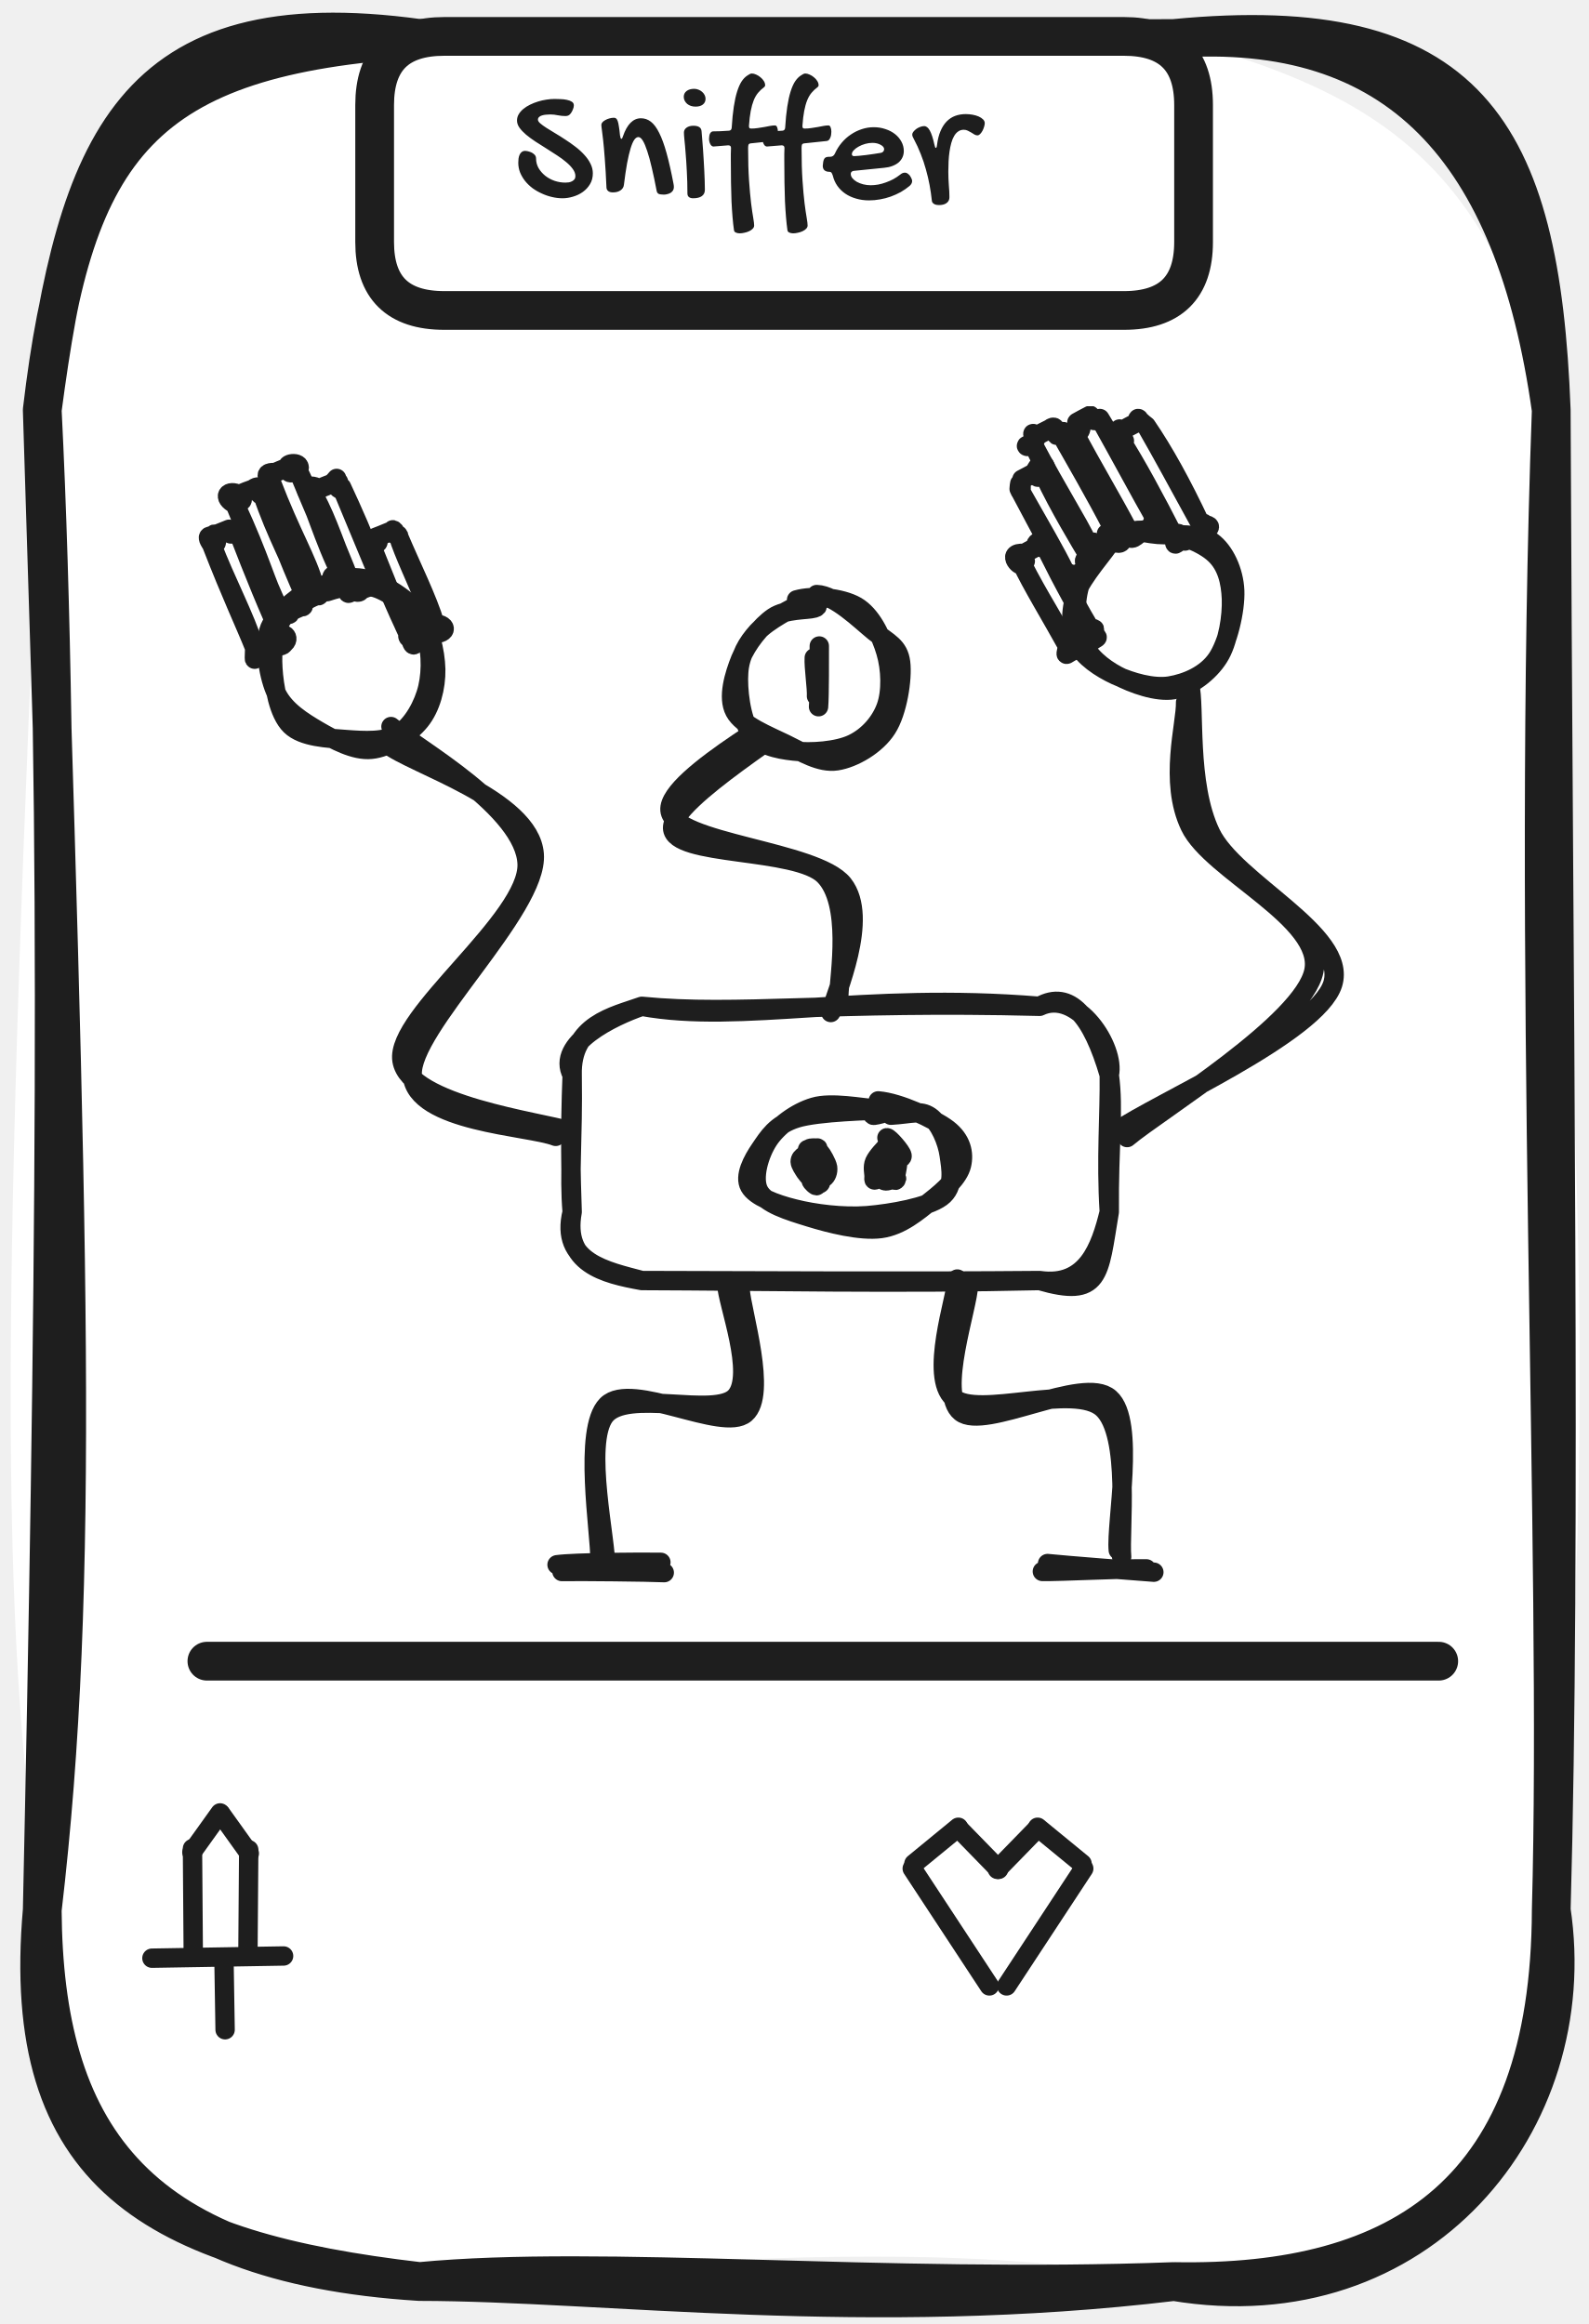
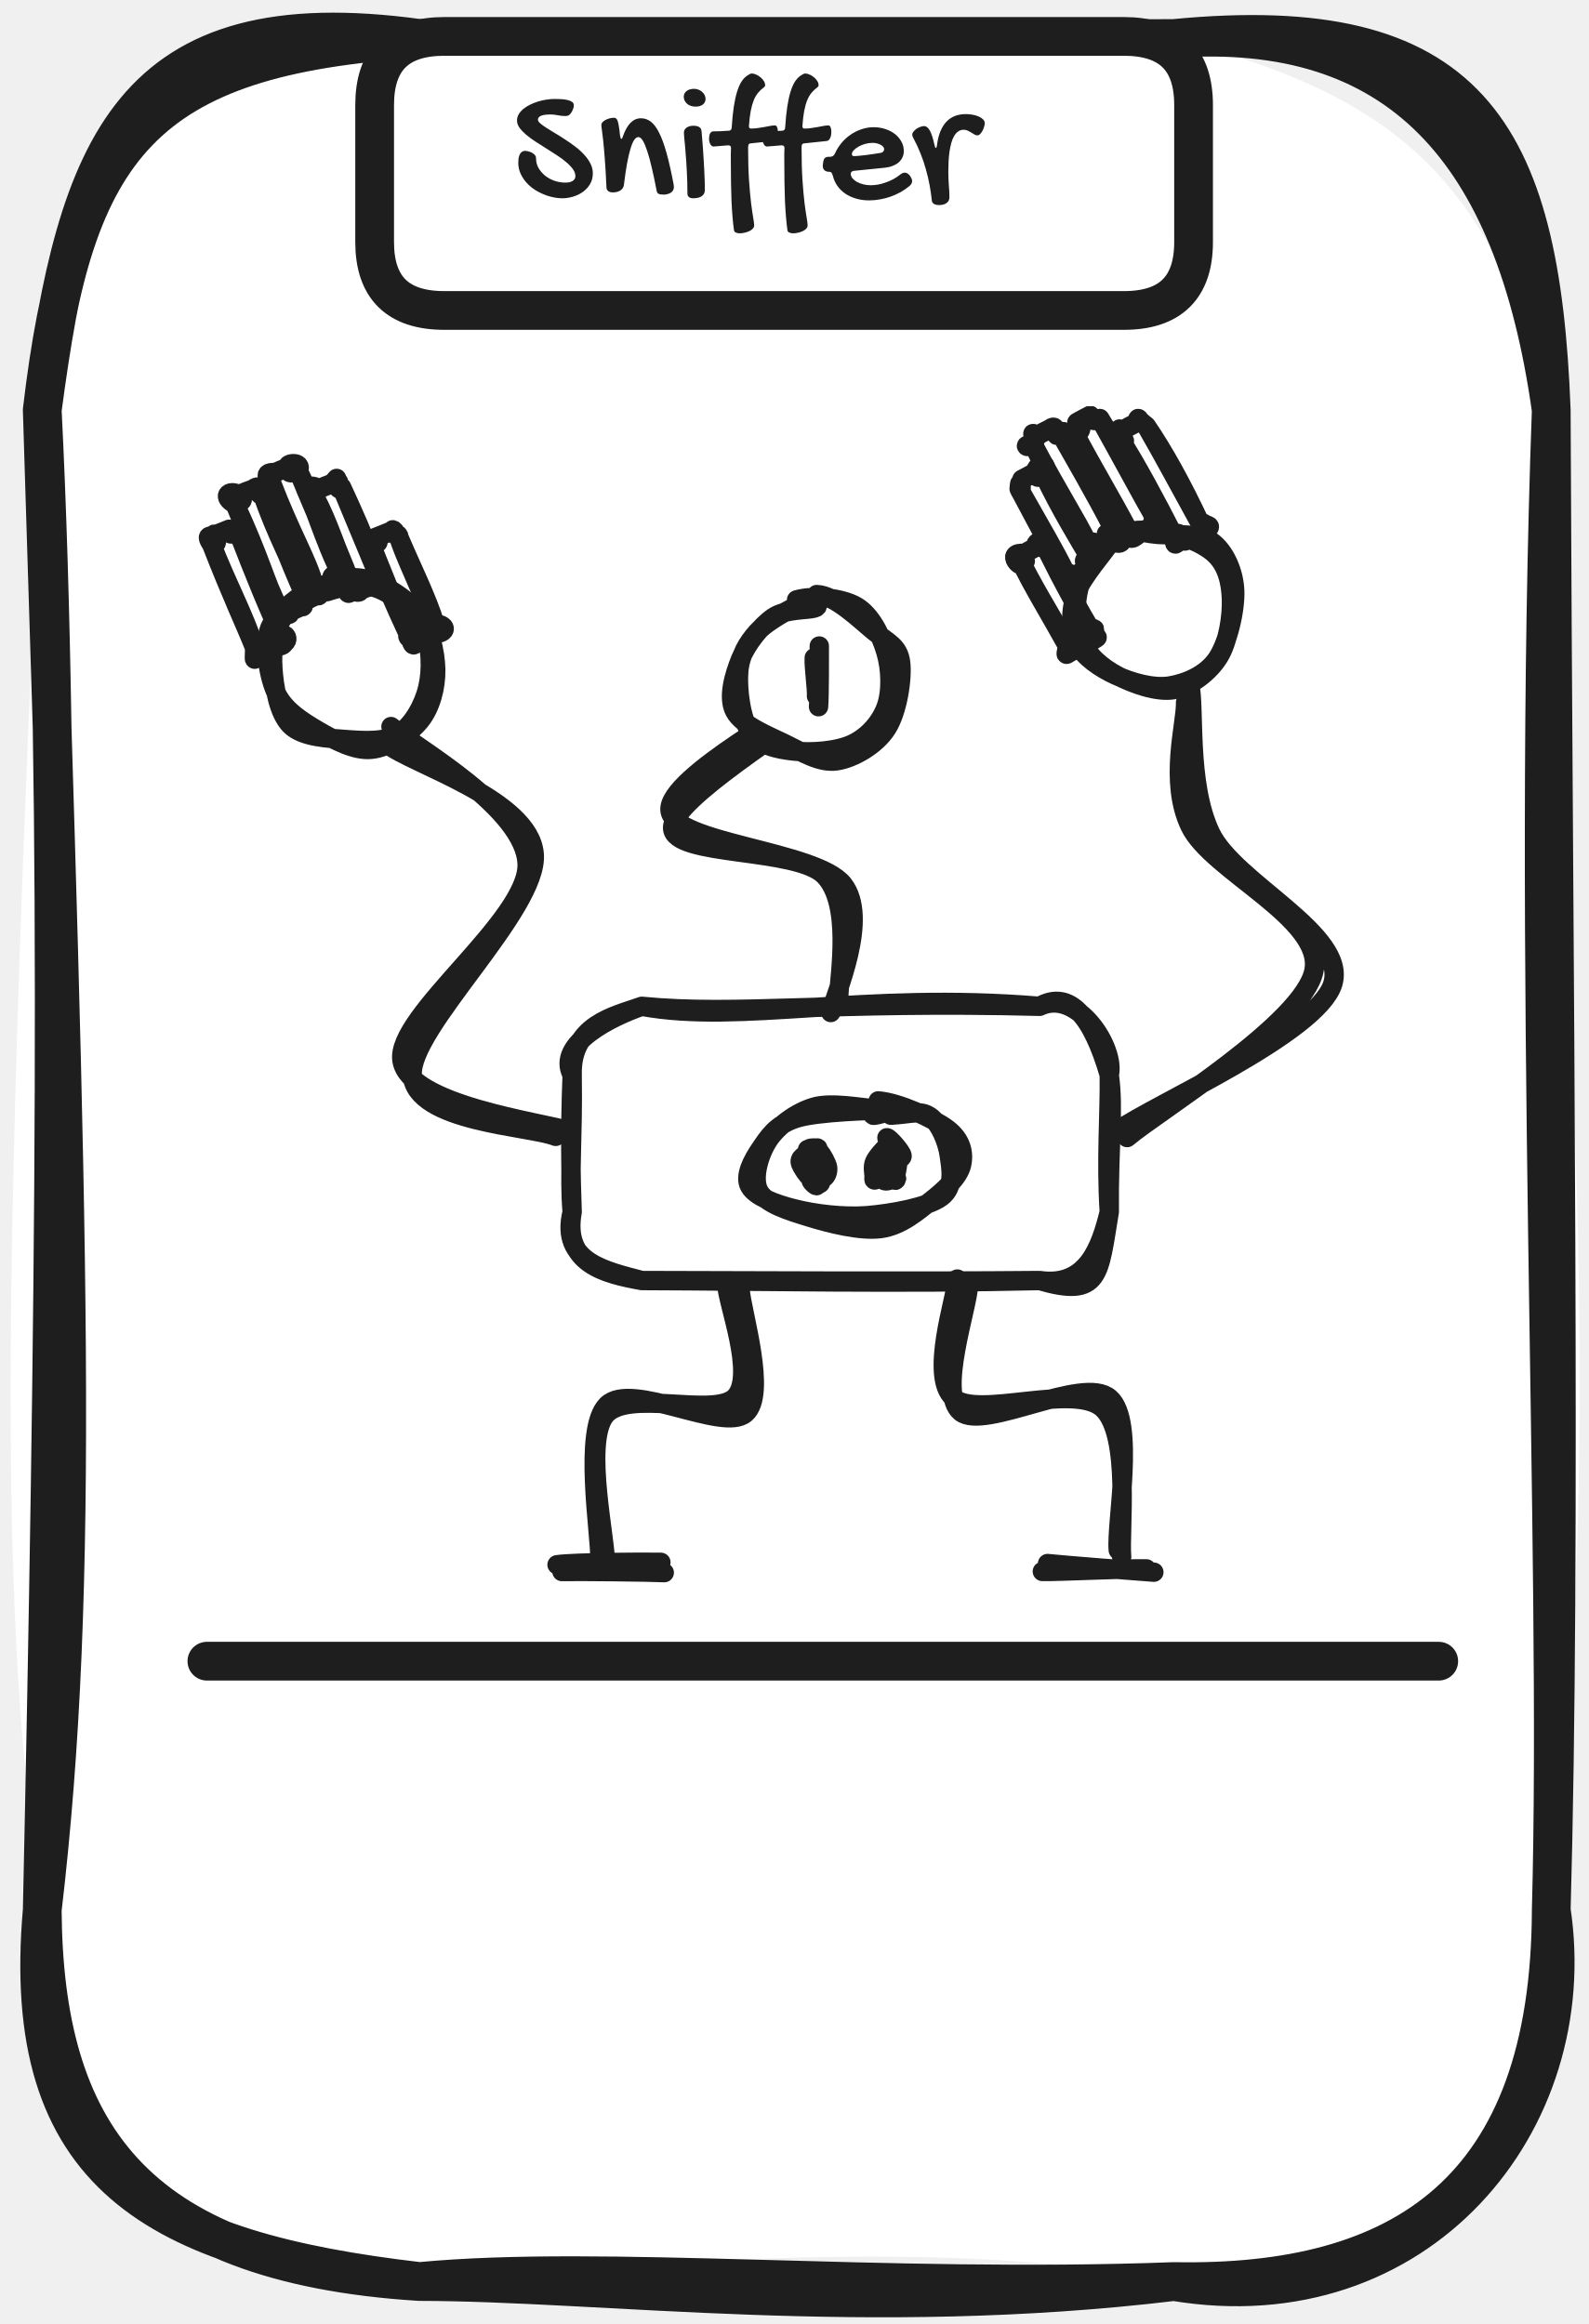
<svg xmlns="http://www.w3.org/2000/svg" width="82" height="120" viewBox="0 0 82 120" fill="none">
  <path d="M21.657 1.987C31.751 4.285 45.114 3.098 60.608 1.987C71.802 4.903 76.96 9.034 80.083 21.172C79.688 42.712 83.574 68.212 80.083 98.623C80.026 114.075 73.296 115.528 60.608 117.807C51.815 116.098 40.988 116.088 21.657 117.807C9.663 115.167 3.348 113.685 2.181 98.623C-0.065 83.655 0.08 66.882 2.181 21.172C2.355 8.863 6.771 5.178 21.657 1.987Z" fill="white" />
  <path d="M21.657 1.987C34.47 1.873 44.497 2.11 60.608 1.987M21.657 1.987C33.709 2.813 47.235 2.671 60.608 1.987M21.657 1.987C7.311 2.889 3.792 7.552 2.181 21.172M21.657 1.987C6.723 -0.074 3.984 7.552 2.181 21.172M60.608 1.987C72.091 1.18 78.184 7.619 80.083 21.172M60.608 1.987C75.754 0.524 79.534 6.688 80.083 21.172M80.083 21.172C79.052 49.588 80.594 80.217 80.083 98.623M80.083 21.172C80.199 50.879 80.614 79.732 80.083 98.623M80.083 98.623C80.035 113.173 72.37 118.026 60.608 117.807M80.083 98.623C81.732 109.545 73.2 119.916 60.608 117.807M60.608 117.807C44.777 119.707 31.183 117.817 21.657 117.807M60.608 117.807C45.606 118.368 31.096 116.905 21.657 117.807M21.657 117.807C6.78 116.877 2.259 109.962 2.181 98.623M21.657 117.807C8.034 116.221 0.976 112.356 2.181 98.623M2.181 98.623C4.177 81.613 3.522 64.195 2.181 21.172M2.181 98.623C2.818 69.19 3.175 40.974 2.181 21.172" stroke="#1E1E1E" stroke-width="2" stroke-linecap="round" />
  <path d="M10.681 85.775C21.276 85.775 63.679 85.775 74.275 85.775" stroke="#1E1E1E" stroke-width="2" stroke-linecap="round" />
-   <path d="M9.975 100.588C9.966 99.733 9.947 96.305 9.937 95.45" stroke="#1E1E1E" stroke-linecap="round" />
-   <path d="M9.906 95.643C10.147 95.301 11.121 93.952 11.362 93.61" stroke="#1E1E1E" stroke-linecap="round" />
-   <path d="M12.801 100.649C12.811 99.794 12.83 96.366 12.84 95.511" stroke="#1E1E1E" stroke-linecap="round" />
-   <path d="M12.87 95.704C12.63 95.362 11.656 94.013 11.415 93.671" stroke="#1E1E1E" stroke-linecap="round" />
-   <path d="M7.843 101.111C8.98 101.092 13.512 101.016 14.64 100.997" stroke="#1E1E1E" stroke-linecap="round" />
-   <path d="M11.563 101.197C11.572 101.795 11.611 104.208 11.621 104.806" stroke="#1E1E1E" stroke-linecap="round" />
-   <path d="M51.489 96.525C51.836 96.174 53.224 94.749 53.571 94.388" stroke="#1E1E1E" stroke-linecap="round" />
-   <path d="M53.567 94.35C53.953 94.663 55.476 95.917 55.861 96.231" stroke="#1E1E1E" stroke-linecap="round" />
-   <path d="M55.948 96.483C55.283 97.489 52.632 101.526 51.966 102.542" stroke="#1E1E1E" stroke-linecap="round" />
-   <path d="M51.554 96.525C51.206 96.174 49.818 94.749 49.471 94.388" stroke="#1E1E1E" stroke-linecap="round" />
-   <path d="M49.475 94.35C49.09 94.663 47.566 95.917 47.181 96.231" stroke="#1E1E1E" stroke-linecap="round" />
-   <path d="M47.094 96.483C47.76 97.489 50.411 101.526 51.076 102.542" stroke="#1E1E1E" stroke-linecap="round" />
  <path d="M22.937 1.88C35.789 1.88 48.65 1.88 58.022 1.88C60.413 1.88 61.618 3.057 61.618 5.422C61.618 8.205 61.618 10.988 61.618 12.498C61.618 14.853 60.413 16.031 58.022 16.031C46.925 16.031 35.827 16.031 22.937 16.031C20.536 16.031 19.341 14.853 19.341 12.498C19.341 9.791 19.341 7.094 19.341 5.422C19.341 3.057 20.536 1.88 22.937 1.88Z" fill="white" />
  <path d="M22.937 1.88C31.209 1.88 39.491 1.88 58.022 1.88M22.937 1.88C33.861 1.88 44.794 1.88 58.022 1.88M22.937 1.88C20.536 1.88 19.341 3.057 19.341 5.422M58.022 1.88C60.413 1.88 61.618 3.057 61.618 5.422M61.618 5.422C61.618 7.388 61.618 9.354 61.618 12.498M61.618 5.422C61.618 6.999 61.618 8.585 61.618 12.498M61.618 12.498C61.618 14.853 60.413 16.031 58.022 16.031M58.022 16.031C47.349 16.031 36.676 16.031 22.937 16.031M58.022 16.031C45.825 16.031 33.629 16.031 22.937 16.031M22.937 16.031C20.536 16.031 19.341 14.853 19.341 12.498M19.341 12.498C19.341 10.237 19.341 7.977 19.341 5.422M19.341 12.498C19.341 10.627 19.341 8.756 19.341 5.422" stroke="#1E1E1E" stroke-width="2" stroke-linecap="round" />
  <path d="M27.674 8.185C27.674 8.361 27.717 8.525 27.802 8.677C27.89 8.827 28.004 8.959 28.145 9.073C28.285 9.184 28.446 9.272 28.628 9.337C28.81 9.398 28.996 9.429 29.186 9.429C29.245 9.429 29.305 9.425 29.366 9.416C29.428 9.404 29.483 9.385 29.533 9.359C29.583 9.332 29.624 9.299 29.656 9.258C29.689 9.214 29.705 9.159 29.705 9.095C29.705 8.972 29.661 8.85 29.573 8.73C29.488 8.61 29.375 8.491 29.234 8.374C29.094 8.254 28.933 8.135 28.751 8.018C28.569 7.898 28.385 7.779 28.197 7.662C28.01 7.545 27.825 7.428 27.644 7.311C27.462 7.191 27.301 7.072 27.16 6.955C27.02 6.835 26.905 6.715 26.817 6.594C26.732 6.471 26.69 6.348 26.69 6.225C26.69 6.108 26.719 6 26.778 5.9C26.839 5.798 26.92 5.705 27.02 5.623C27.119 5.541 27.235 5.468 27.367 5.404C27.498 5.339 27.636 5.285 27.78 5.241C27.923 5.197 28.067 5.165 28.21 5.144C28.357 5.121 28.496 5.109 28.628 5.109C28.725 5.109 28.83 5.112 28.944 5.118C29.061 5.121 29.17 5.134 29.27 5.157C29.372 5.178 29.457 5.21 29.524 5.254C29.592 5.298 29.625 5.361 29.625 5.443C29.625 5.469 29.621 5.503 29.612 5.544C29.604 5.582 29.579 5.647 29.538 5.737C29.497 5.822 29.448 5.887 29.393 5.931C29.34 5.972 29.271 5.992 29.186 5.992C29.066 5.992 28.939 5.979 28.804 5.953C28.672 5.924 28.539 5.909 28.404 5.909C28.331 5.909 28.256 5.913 28.18 5.922C28.106 5.928 28.039 5.941 27.977 5.962C27.916 5.979 27.866 6.007 27.828 6.045C27.79 6.08 27.771 6.126 27.771 6.181C27.771 6.237 27.811 6.3 27.89 6.37C27.972 6.441 28.079 6.518 28.21 6.603C28.345 6.688 28.498 6.782 28.668 6.884C28.837 6.984 29.01 7.092 29.186 7.21C29.365 7.324 29.539 7.447 29.709 7.579C29.879 7.708 30.03 7.845 30.162 7.992C30.296 8.135 30.403 8.288 30.482 8.449C30.564 8.61 30.605 8.777 30.605 8.95C30.605 9.161 30.557 9.347 30.46 9.508C30.364 9.669 30.239 9.804 30.087 9.912C29.935 10.021 29.766 10.101 29.581 10.154C29.397 10.21 29.217 10.238 29.041 10.238C28.862 10.238 28.681 10.216 28.496 10.172C28.314 10.131 28.139 10.07 27.969 9.991C27.799 9.915 27.639 9.823 27.49 9.715C27.343 9.603 27.216 9.48 27.107 9.345C26.999 9.208 26.913 9.06 26.848 8.902C26.787 8.743 26.756 8.578 26.756 8.405C26.756 8.332 26.76 8.258 26.769 8.185C26.781 8.109 26.8 8.043 26.826 7.987C26.852 7.929 26.889 7.882 26.936 7.847C26.983 7.809 27.043 7.79 27.116 7.79C27.14 7.79 27.166 7.793 27.195 7.799C27.225 7.801 27.276 7.815 27.349 7.838C27.434 7.864 27.509 7.907 27.573 7.966C27.641 8.021 27.674 8.094 27.674 8.185ZM31.045 6.441C31.045 6.397 31.064 6.354 31.102 6.313C31.14 6.269 31.19 6.231 31.252 6.199C31.313 6.164 31.382 6.136 31.458 6.115C31.537 6.092 31.616 6.08 31.695 6.08C31.739 6.08 31.776 6.092 31.805 6.115C31.837 6.139 31.865 6.184 31.889 6.252C31.912 6.316 31.933 6.408 31.95 6.529C31.971 6.646 31.99 6.8 32.007 6.99C32.019 7.049 32.029 7.094 32.038 7.126C32.05 7.155 32.065 7.17 32.082 7.17C32.108 7.17 32.135 7.125 32.161 7.034C32.375 6.416 32.684 6.107 33.088 6.107C33.276 6.107 33.446 6.165 33.598 6.282C33.753 6.4 33.897 6.591 34.029 6.858C34.164 7.122 34.291 7.47 34.411 7.904C34.531 8.335 34.651 8.866 34.772 9.499C34.777 9.531 34.782 9.561 34.785 9.587C34.788 9.613 34.789 9.638 34.789 9.662C34.789 9.729 34.773 9.788 34.741 9.838C34.711 9.884 34.672 9.924 34.622 9.956C34.572 9.986 34.517 10.008 34.455 10.022C34.394 10.04 34.332 10.049 34.27 10.049C34.148 10.049 34.058 10.035 34.002 10.009C33.95 9.983 33.916 9.933 33.901 9.86C33.816 9.414 33.733 9.019 33.651 8.673C33.572 8.327 33.493 8.037 33.414 7.803C33.337 7.566 33.261 7.385 33.185 7.262C33.109 7.139 33.033 7.078 32.956 7.078C32.88 7.078 32.809 7.126 32.741 7.223C32.677 7.317 32.614 7.465 32.552 7.667C32.491 7.869 32.431 8.125 32.372 8.436C32.316 8.746 32.262 9.117 32.209 9.548C32.195 9.665 32.136 9.758 32.034 9.829C31.931 9.899 31.801 9.934 31.643 9.934C31.537 9.934 31.456 9.912 31.401 9.868C31.345 9.824 31.314 9.764 31.309 9.688C31.282 9.079 31.253 8.578 31.221 8.185C31.191 7.79 31.164 7.473 31.137 7.236C31.111 6.996 31.089 6.817 31.071 6.7C31.054 6.583 31.045 6.496 31.045 6.441ZM35.91 5.505C35.825 5.505 35.744 5.493 35.668 5.469C35.595 5.443 35.53 5.408 35.475 5.364C35.422 5.317 35.379 5.263 35.347 5.201C35.315 5.14 35.299 5.072 35.299 4.999C35.299 4.876 35.347 4.777 35.444 4.7C35.544 4.624 35.675 4.586 35.839 4.586C35.916 4.586 35.989 4.601 36.059 4.63C36.129 4.656 36.191 4.693 36.244 4.74C36.299 4.787 36.343 4.842 36.376 4.907C36.408 4.968 36.424 5.033 36.424 5.1C36.424 5.226 36.377 5.326 36.283 5.399C36.192 5.469 36.068 5.505 35.91 5.505ZM35.308 6.845C35.308 6.742 35.352 6.659 35.44 6.594C35.53 6.527 35.649 6.493 35.795 6.493C36.059 6.493 36.2 6.584 36.217 6.766C36.229 6.892 36.241 7.034 36.252 7.192C36.267 7.35 36.28 7.519 36.292 7.697C36.307 7.873 36.318 8.056 36.327 8.247C36.339 8.434 36.349 8.62 36.358 8.805C36.367 8.987 36.374 9.162 36.38 9.332C36.386 9.502 36.389 9.657 36.389 9.798C36.389 9.945 36.336 10.054 36.23 10.128C36.128 10.201 35.977 10.238 35.778 10.238C35.687 10.238 35.615 10.216 35.562 10.172C35.513 10.131 35.488 10.069 35.488 9.987C35.488 9.583 35.477 9.205 35.457 8.853C35.44 8.499 35.419 8.184 35.395 7.908C35.375 7.633 35.355 7.404 35.334 7.223C35.316 7.038 35.308 6.912 35.308 6.845ZM36.828 7.566C36.761 7.56 36.706 7.516 36.666 7.434C36.624 7.352 36.604 7.261 36.604 7.161C36.604 7.114 36.608 7.069 36.617 7.025C36.623 6.978 36.635 6.937 36.652 6.902C36.67 6.867 36.692 6.839 36.718 6.819C36.745 6.795 36.775 6.783 36.81 6.783C36.919 6.783 37.044 6.78 37.184 6.775C37.325 6.766 37.476 6.757 37.637 6.748C37.719 6.739 37.764 6.691 37.773 6.603C37.799 6.178 37.836 5.812 37.883 5.505C37.93 5.197 37.987 4.938 38.054 4.727C38.122 4.513 38.198 4.34 38.283 4.208C38.371 4.076 38.467 3.975 38.573 3.905C38.605 3.882 38.643 3.858 38.687 3.835C38.731 3.808 38.772 3.795 38.81 3.795C38.883 3.795 38.959 3.814 39.039 3.852C39.121 3.887 39.195 3.934 39.263 3.993C39.333 4.049 39.39 4.113 39.434 4.186C39.478 4.257 39.5 4.327 39.5 4.397C39.5 4.424 39.494 4.446 39.482 4.463C39.471 4.478 39.456 4.492 39.438 4.507C39.324 4.592 39.223 4.687 39.135 4.793C39.047 4.898 38.973 5.027 38.911 5.179C38.85 5.332 38.798 5.515 38.757 5.729C38.716 5.943 38.685 6.2 38.665 6.502C38.665 6.549 38.672 6.584 38.687 6.608C38.705 6.628 38.735 6.638 38.779 6.638C38.894 6.638 39.008 6.63 39.122 6.612C39.239 6.594 39.351 6.577 39.456 6.559C39.562 6.539 39.661 6.52 39.755 6.502C39.849 6.485 39.932 6.476 40.005 6.476C40.058 6.476 40.096 6.508 40.12 6.572C40.146 6.634 40.159 6.71 40.159 6.801C40.159 6.854 40.155 6.908 40.146 6.964C40.137 7.019 40.123 7.069 40.102 7.113C40.084 7.157 40.061 7.195 40.032 7.227C40.002 7.257 39.966 7.274 39.922 7.28L38.753 7.403C38.691 7.412 38.653 7.437 38.639 7.478C38.627 7.519 38.621 7.576 38.621 7.649C38.621 8.297 38.637 8.853 38.669 9.319C38.702 9.785 38.737 10.176 38.775 10.492C38.816 10.812 38.852 11.062 38.885 11.244C38.917 11.428 38.933 11.562 38.933 11.644C38.933 11.705 38.908 11.761 38.858 11.811C38.812 11.861 38.75 11.903 38.674 11.938C38.601 11.973 38.52 12 38.432 12.017C38.344 12.038 38.262 12.048 38.186 12.048C38.113 12.048 38.047 12.035 37.988 12.008C37.933 11.985 37.9 11.944 37.892 11.885C37.862 11.68 37.837 11.455 37.817 11.209C37.796 10.966 37.779 10.694 37.764 10.396C37.752 10.1 37.744 9.776 37.738 9.425C37.732 9.07 37.729 8.682 37.729 8.26C37.729 8.152 37.729 8.046 37.729 7.944C37.729 7.841 37.732 7.738 37.738 7.636C37.738 7.548 37.69 7.504 37.593 7.504L36.828 7.566ZM39.588 7.566C39.52 7.56 39.466 7.516 39.425 7.434C39.384 7.352 39.364 7.261 39.364 7.161C39.364 7.114 39.368 7.069 39.377 7.025C39.383 6.978 39.395 6.937 39.412 6.902C39.43 6.867 39.452 6.839 39.478 6.819C39.504 6.795 39.535 6.783 39.57 6.783C39.679 6.783 39.803 6.78 39.944 6.775C40.084 6.766 40.235 6.757 40.397 6.748C40.478 6.739 40.524 6.691 40.533 6.603C40.559 6.178 40.596 5.812 40.643 5.505C40.69 5.197 40.747 4.938 40.814 4.727C40.881 4.513 40.958 4.34 41.042 4.208C41.13 4.076 41.227 3.975 41.333 3.905C41.365 3.882 41.403 3.858 41.447 3.835C41.491 3.808 41.532 3.795 41.57 3.795C41.643 3.795 41.719 3.814 41.798 3.852C41.88 3.887 41.955 3.934 42.023 3.993C42.093 4.049 42.15 4.113 42.194 4.186C42.238 4.257 42.26 4.327 42.26 4.397C42.26 4.424 42.254 4.446 42.242 4.463C42.23 4.478 42.216 4.492 42.198 4.507C42.084 4.592 41.983 4.687 41.895 4.793C41.807 4.898 41.732 5.027 41.671 5.179C41.609 5.332 41.558 5.515 41.517 5.729C41.476 5.943 41.445 6.2 41.425 6.502C41.425 6.549 41.432 6.584 41.447 6.608C41.464 6.628 41.495 6.638 41.539 6.638C41.653 6.638 41.768 6.63 41.882 6.612C41.999 6.594 42.11 6.577 42.216 6.559C42.321 6.539 42.421 6.52 42.515 6.502C42.608 6.485 42.692 6.476 42.765 6.476C42.818 6.476 42.856 6.508 42.879 6.572C42.906 6.634 42.919 6.71 42.919 6.801C42.919 6.854 42.915 6.908 42.906 6.964C42.897 7.019 42.882 7.069 42.862 7.113C42.844 7.157 42.821 7.195 42.791 7.227C42.762 7.257 42.726 7.274 42.682 7.28L41.513 7.403C41.451 7.412 41.413 7.437 41.398 7.478C41.387 7.519 41.381 7.576 41.381 7.649C41.381 8.297 41.397 8.853 41.429 9.319C41.461 9.785 41.497 10.176 41.535 10.492C41.576 10.812 41.612 11.062 41.645 11.244C41.677 11.428 41.693 11.562 41.693 11.644C41.693 11.705 41.668 11.761 41.618 11.811C41.571 11.861 41.51 11.903 41.434 11.938C41.36 11.973 41.28 12 41.192 12.017C41.104 12.038 41.022 12.048 40.946 12.048C40.873 12.048 40.807 12.035 40.748 12.008C40.692 11.985 40.66 11.944 40.651 11.885C40.622 11.68 40.597 11.455 40.577 11.209C40.556 10.966 40.539 10.694 40.524 10.396C40.512 10.1 40.503 9.776 40.498 9.425C40.492 9.07 40.489 8.682 40.489 8.26C40.489 8.152 40.489 8.046 40.489 7.944C40.489 7.841 40.492 7.738 40.498 7.636C40.498 7.548 40.449 7.504 40.352 7.504L39.588 7.566ZM46.461 9.025C46.546 8.951 46.629 8.915 46.711 8.915C46.758 8.915 46.801 8.926 46.839 8.95C46.877 8.973 46.919 9.01 46.966 9.06C47.01 9.127 47.041 9.183 47.059 9.227C47.079 9.268 47.089 9.309 47.089 9.35C47.089 9.438 47.045 9.521 46.958 9.6C46.817 9.717 46.665 9.823 46.501 9.917C46.336 10.008 46.165 10.085 45.986 10.15C45.808 10.214 45.623 10.262 45.433 10.295C45.242 10.33 45.053 10.347 44.866 10.347C44.628 10.347 44.406 10.317 44.198 10.255C43.99 10.197 43.804 10.111 43.64 10C43.478 9.889 43.342 9.756 43.231 9.6C43.12 9.442 43.041 9.265 42.994 9.069C42.967 8.987 42.942 8.934 42.919 8.91C42.898 8.884 42.863 8.871 42.813 8.871C42.705 8.871 42.622 8.844 42.563 8.792C42.504 8.739 42.475 8.663 42.475 8.563C42.475 8.522 42.478 8.496 42.484 8.484L42.493 8.396C42.507 8.291 42.535 8.215 42.576 8.168C42.62 8.121 42.688 8.097 42.778 8.097H42.844C42.967 8.097 43.054 8.04 43.103 7.926C43.194 7.724 43.31 7.539 43.451 7.372C43.591 7.205 43.749 7.063 43.925 6.946C44.101 6.826 44.289 6.734 44.488 6.669C44.69 6.602 44.895 6.568 45.103 6.568C45.32 6.568 45.522 6.6 45.709 6.665C45.9 6.726 46.065 6.813 46.206 6.924C46.347 7.035 46.456 7.166 46.536 7.315C46.618 7.465 46.659 7.626 46.659 7.799C46.659 7.919 46.635 8.028 46.588 8.128C46.541 8.228 46.474 8.316 46.386 8.392C46.298 8.465 46.191 8.525 46.065 8.572C45.942 8.619 45.802 8.65 45.644 8.664L44.119 8.818C44.06 8.818 44.012 8.833 43.974 8.862C43.938 8.891 43.921 8.931 43.921 8.981C43.921 9.057 43.949 9.13 44.004 9.2C44.063 9.271 44.139 9.334 44.233 9.389C44.33 9.442 44.44 9.485 44.562 9.517C44.688 9.549 44.817 9.565 44.949 9.565C45.075 9.565 45.204 9.553 45.336 9.53C45.471 9.504 45.602 9.467 45.731 9.42C45.863 9.373 45.991 9.318 46.114 9.253C46.237 9.186 46.352 9.11 46.461 9.025ZM45.481 7.891C45.525 7.882 45.563 7.862 45.595 7.829C45.627 7.794 45.644 7.752 45.644 7.702C45.644 7.658 45.627 7.617 45.595 7.579C45.563 7.541 45.519 7.507 45.463 7.478C45.408 7.446 45.343 7.421 45.27 7.403C45.197 7.385 45.119 7.377 45.037 7.377C44.917 7.377 44.794 7.394 44.668 7.429C44.542 7.465 44.428 7.511 44.325 7.57C44.223 7.626 44.139 7.689 44.075 7.759C44.01 7.826 43.978 7.894 43.978 7.961C43.978 8.028 44.019 8.062 44.101 8.062C44.151 8.062 44.231 8.056 44.343 8.045C44.454 8.033 44.577 8.02 44.712 8.005C44.847 7.987 44.983 7.968 45.121 7.948C45.258 7.927 45.378 7.908 45.481 7.891ZM49.752 6.7C49.644 6.7 49.549 6.729 49.467 6.788C49.385 6.843 49.315 6.923 49.256 7.025C49.197 7.125 49.149 7.243 49.111 7.381C49.073 7.516 49.042 7.664 49.019 7.825C48.995 7.986 48.979 8.154 48.97 8.33C48.961 8.506 48.957 8.683 48.957 8.862C48.957 9.096 48.966 9.328 48.983 9.556C49.004 9.782 49.014 9.991 49.014 10.185C49.014 10.311 48.967 10.409 48.873 10.479C48.78 10.552 48.647 10.589 48.474 10.589C48.441 10.589 48.405 10.586 48.364 10.58C48.323 10.574 48.283 10.563 48.245 10.545C48.21 10.527 48.178 10.503 48.148 10.47C48.122 10.441 48.107 10.4 48.105 10.347C48.078 10.089 48.04 9.826 47.99 9.556C47.94 9.287 47.877 9.019 47.801 8.752C47.728 8.483 47.639 8.216 47.533 7.952C47.431 7.689 47.312 7.431 47.177 7.179C47.154 7.135 47.133 7.094 47.116 7.056C47.101 7.018 47.094 6.981 47.094 6.946C47.094 6.902 47.113 6.855 47.151 6.805C47.192 6.753 47.242 6.704 47.3 6.66C47.362 6.616 47.428 6.581 47.498 6.555C47.571 6.526 47.642 6.511 47.709 6.511C47.82 6.511 47.919 6.589 48.003 6.744C48.088 6.896 48.167 7.141 48.241 7.478C48.255 7.536 48.267 7.577 48.276 7.601C48.285 7.624 48.296 7.636 48.311 7.636C48.343 7.636 48.364 7.586 48.373 7.487C48.408 7.208 48.468 6.969 48.553 6.77C48.638 6.568 48.743 6.403 48.869 6.274C48.998 6.142 49.145 6.045 49.309 5.984C49.476 5.922 49.659 5.891 49.858 5.891C49.972 5.891 50.088 5.902 50.205 5.922C50.322 5.943 50.428 5.973 50.522 6.014C50.615 6.055 50.691 6.105 50.75 6.164C50.809 6.222 50.838 6.288 50.838 6.362C50.838 6.414 50.826 6.477 50.803 6.55C50.782 6.621 50.754 6.69 50.719 6.757C50.684 6.821 50.643 6.877 50.596 6.924C50.552 6.968 50.507 6.99 50.46 6.99C50.407 6.99 50.356 6.975 50.306 6.946C50.256 6.914 50.202 6.88 50.144 6.845C50.088 6.81 50.028 6.778 49.963 6.748C49.902 6.716 49.831 6.7 49.752 6.7Z" fill="#1E1E1E" />
  <g clip-path="url(#clip0_55_30)">
    <path d="M33.134 51.961C38.282 52.901 44.482 51.201 53.67 51.961M33.134 51.961C38.061 52.445 42.978 51.686 53.67 51.961M33.134 51.961C31.63 52.474 28.67 53.898 29.538 55.504M33.134 51.961C31.678 52.483 29.47 52.892 29.538 55.504M53.67 51.961C55.203 51.097 56.37 52.436 57.266 55.504M53.67 51.961C55.618 51.021 57.594 54.136 57.266 55.504M57.266 55.504C57.517 57.308 57.237 59.132 57.266 62.579M57.266 55.504C57.295 57.498 57.093 59.844 57.266 62.579M57.266 62.579C56.717 65.865 56.813 67.033 53.67 66.121M57.266 62.579C56.813 64.421 56.109 66.473 53.67 66.121M53.67 66.121C46.41 66.293 39.314 66.141 33.134 66.121M53.67 66.121C47.075 66.178 40.432 66.141 33.134 66.121M33.134 66.121C31.196 65.77 29.056 65.257 29.538 62.579M33.134 66.121C31.331 65.637 28.892 65.181 29.538 62.579M29.538 62.579C29.47 60.708 29.422 58.438 29.538 55.504M29.538 62.579C29.374 60.623 29.586 58.922 29.538 55.504" stroke="#1E1E1E" stroke-linecap="round" />
    <path d="M45.338 56.844C46.418 56.93 48.202 57.756 48.925 58.307C49.638 58.858 49.783 59.551 49.638 60.159C49.493 60.776 48.77 61.451 48.076 61.992C47.382 62.543 46.524 63.293 45.473 63.436C44.422 63.578 42.822 63.17 41.78 62.847C40.73 62.524 39.524 62.163 39.177 61.498C38.821 60.833 39.197 59.589 39.669 58.867C40.141 58.146 41.105 57.433 42.012 57.167C42.918 56.892 44.547 57.224 45.097 57.243C45.637 57.262 45.251 57.281 45.271 57.262M45.994 57.585C47.083 57.519 47.507 57.31 48.009 57.652C48.51 57.994 48.905 58.953 49.002 59.646C49.098 60.34 49.301 61.289 48.587 61.812C47.883 62.334 46.023 62.666 44.76 62.771C43.497 62.866 42.031 62.676 41.019 62.419C40.006 62.172 38.994 61.774 38.705 61.261C38.406 60.738 38.849 59.912 39.254 59.323C39.659 58.734 40.045 58.07 41.125 57.737C42.214 57.395 45.097 57.329 45.753 57.31C46.408 57.281 45.116 57.642 45.068 57.585" stroke="#1E1E1E" stroke-linecap="round" />
    <path d="M41.916 59.425C41.974 59.367 42.08 59.434 42.128 59.529C42.167 59.624 42.128 59.747 42.167 60.004C42.205 60.26 42.408 60.916 42.359 61.077C42.311 61.239 41.916 60.954 41.887 60.973C41.848 60.992 42.157 61.295 42.167 61.21C42.176 61.124 41.983 60.612 41.935 60.45C41.897 60.289 41.945 60.422 41.897 60.251C41.858 60.07 41.665 59.501 41.684 59.377C41.704 59.254 41.935 59.538 42.032 59.52C42.118 59.51 42.157 59.225 42.215 59.282M42.099 59.614C42.205 59.624 42.215 59.377 42.321 59.491C42.427 59.605 42.687 60.061 42.726 60.279C42.755 60.498 42.668 60.735 42.523 60.821C42.388 60.897 41.974 60.716 41.887 60.764C41.81 60.802 42.099 61.087 42.051 61.048C42.003 61.011 41.704 60.697 41.578 60.517C41.463 60.336 41.318 60.127 41.309 59.985C41.309 59.833 41.395 59.757 41.54 59.652C41.684 59.538 42.147 59.367 42.196 59.31C42.244 59.244 41.8 59.291 41.839 59.291" stroke="#1E1E1E" stroke-linecap="round" />
    <path d="M45.895 59.383C45.952 59.393 46.136 59.412 46.213 59.526C46.28 59.63 46.338 59.811 46.338 60.048C46.338 60.276 46.213 60.77 46.203 60.903C46.184 61.036 46.348 60.827 46.261 60.846C46.174 60.855 45.798 61.017 45.673 60.969C45.547 60.931 45.519 60.76 45.499 60.599C45.49 60.428 45.528 60.219 45.576 59.972C45.625 59.735 45.673 59.26 45.779 59.146C45.885 59.032 46.116 59.26 46.184 59.279C46.261 59.307 46.251 59.317 46.194 59.298M45.788 58.747C45.895 58.737 46.531 59.459 46.569 59.668C46.608 59.887 46.097 59.839 46.02 60.01C45.933 60.191 46.145 60.618 46.059 60.732C45.981 60.855 45.663 60.694 45.519 60.732C45.364 60.761 45.22 60.931 45.162 60.931C45.094 60.931 45.123 60.884 45.123 60.722C45.123 60.571 45.036 60.257 45.152 59.991C45.268 59.725 45.682 59.288 45.837 59.146C45.981 58.994 46.03 59.108 46.039 59.117C46.049 59.127 45.827 59.108 45.866 59.203" stroke="#1E1E1E" stroke-linecap="round" />
    <path d="M28.688 58.676C27.319 58.135 21.466 57.954 21.283 55.523C21.1 53.101 27.801 46.966 27.579 44.107C27.367 41.258 21.235 39.453 19.982 38.418M29.411 58.401C27.916 57.935 21.119 57.062 20.753 54.763C20.387 52.465 27.309 47.488 27.213 44.611C27.116 41.742 21.466 38.618 20.184 37.516" stroke="#1E1E1E" stroke-linecap="round" />
    <path d="M58.188 58.738C59.856 57.332 67.29 52.811 67.829 50.133C68.369 47.455 62.536 44.967 61.437 42.659C60.328 40.351 61.235 37.369 61.206 36.267M57.716 58.367C59.548 57.057 68.003 53.362 68.803 50.807C69.594 48.243 63.732 45.603 62.498 43.02C61.264 40.446 61.707 36.457 61.408 35.327" stroke="#1E1E1E" stroke-linecap="round" />
    <path d="M52.758 24.75C52.939 24.664 53.083 24.587 53.406 24.403M52.758 24.75C52.981 24.641 53.196 24.516 53.406 24.403M52.758 24.75C52.656 25.335 52.666 24.604 52.613 25.239M52.758 24.75C52.651 24.991 52.798 25.692 52.613 25.239M53.406 24.403C53.669 24.523 53.322 24.784 53.91 24.545M53.406 24.403C53.806 23.507 54.149 24.147 53.91 24.545M53.91 24.545C54.692 26.194 55.72 27.896 56.294 28.855M53.91 24.545C54.453 25.586 55.005 26.622 56.294 28.855M56.294 28.855C56.922 28.747 55.883 29.335 56.146 29.357M56.294 28.855C55.629 28.778 56.276 29.374 56.146 29.357M56.146 29.357C55.918 29.457 55.726 29.603 55.497 29.704M56.146 29.357C55.94 29.478 55.712 29.599 55.497 29.704M55.497 29.704C55.333 29.683 54.683 29.988 54.997 29.549M55.497 29.704C55.139 30.437 55.727 29.645 54.997 29.549M54.997 29.549C54.381 28.612 53.868 27.587 52.613 25.239M54.997 29.549C54.432 28.39 53.827 27.393 52.613 25.239" stroke="#1E1E1E" stroke-linecap="round" />
    <path d="M53.525 22.503C53.702 22.388 53.841 22.324 54.191 22.148M53.525 22.503C53.698 22.401 53.909 22.309 54.191 22.148M53.525 22.503C53.109 22.521 53.476 22 53.373 23.018M53.525 22.503C53.236 23.481 52.571 22.83 53.373 23.018M54.191 22.148C54.495 22.58 55.297 22.194 54.704 22.306M54.191 22.148C54.717 21.736 54.344 22.899 54.704 22.306M54.704 22.306C55.697 24.102 56.89 25.942 57.513 27.384M54.704 22.306C55.553 23.822 56.454 25.331 57.513 27.384M57.513 27.384C58.094 27.192 57.697 28.054 57.369 27.894M57.513 27.384C58.157 27.7 58.001 28.346 57.369 27.894M57.369 27.894C57.12 28.017 56.893 28.159 56.703 28.25M57.369 27.894C57.17 27.989 56.973 28.106 56.703 28.25M56.703 28.25C57.045 28.533 56.976 28.288 56.182 28.096M56.703 28.25C56.324 27.761 56.544 28.14 56.182 28.096M56.182 28.096C55.302 26.802 54.632 25.57 53.373 23.018M56.182 28.096C55.538 26.774 54.672 25.484 53.373 23.018" stroke="#1E1E1E" stroke-linecap="round" />
    <path d="M55.601 21.808C55.846 21.698 56.048 21.59 56.266 21.452M55.601 21.808C55.794 21.704 55.992 21.588 56.266 21.452M55.601 21.808C55.546 21.827 55.774 22.062 55.449 22.322M55.601 21.808C56.032 21.837 55.697 22.633 55.449 22.322M56.266 21.452C56.332 21.374 56.257 21.89 56.779 21.61M56.266 21.452C56.673 21.873 56.297 21.706 56.779 21.61M56.779 21.61C57.742 23.174 58.585 24.638 59.588 26.689M56.779 21.61C57.915 23.644 58.947 25.57 59.588 26.689M59.588 26.689C59.56 26.422 59.452 27.746 59.444 27.198M59.588 26.689C59.877 26.285 59.964 27.191 59.444 27.198M59.444 27.198C59.304 27.262 59.17 27.334 58.779 27.555M59.444 27.198C59.178 27.33 58.947 27.464 58.779 27.555M58.779 27.555C58.887 27.475 58.203 28.23 58.257 27.401M58.779 27.555C58.955 27.103 57.797 27.95 58.257 27.401M58.257 27.401C57.404 25.898 56.313 24.024 55.449 22.322M58.257 27.401C57.418 25.804 56.431 24.178 55.449 22.322" stroke="#1E1E1E" stroke-linecap="round" />
    <path d="M57.997 22.188C58.174 22.094 58.329 22 58.662 21.832M57.997 22.188C58.182 22.089 58.363 21.982 58.662 21.832M57.997 22.188C57.448 22.103 58.235 22.126 57.845 22.703M57.997 22.188C57.793 22.925 58.316 22.765 57.845 22.703M58.662 21.832C59.224 21.9 58.649 21.591 59.176 21.991M58.662 21.832C59.099 21.577 58.303 21.44 59.176 21.991M59.176 21.991C60.091 23.33 61.015 25.001 61.984 27.069M59.176 21.991C59.991 23.405 60.796 24.901 61.984 27.069M61.984 27.069C62.734 27.122 62.453 27.305 61.84 27.579M61.984 27.069C62.304 26.779 62.256 27.66 61.84 27.579M61.84 27.579C61.563 27.749 61.305 27.855 61.175 27.935M61.84 27.579C61.68 27.665 61.537 27.741 61.175 27.935M61.175 27.935C60.935 27.501 60.69 27.393 60.653 27.781M61.175 27.935C60.828 27.742 60.586 28.488 60.653 27.781M60.653 27.781C59.861 26.289 58.773 24.5 57.845 22.703M60.653 27.781C59.63 25.774 58.645 23.952 57.845 22.703" stroke="#1E1E1E" stroke-linecap="round" />
    <path d="M52.881 28.574C53.087 28.453 53.282 28.37 53.53 28.227M52.881 28.574C53.049 28.484 53.222 28.381 53.53 28.227M52.881 28.574C52.874 29.173 53.069 28.874 52.736 29.063M52.881 28.574C51.803 28.501 52.834 29.476 52.736 29.063M53.53 28.227C53.32 28.025 53.897 27.706 54.034 28.369M53.53 28.227C54.429 28.471 54.045 27.421 54.034 28.369M54.034 28.369C54.859 30.038 55.877 31.918 56.418 32.679M54.034 28.369C54.899 29.952 55.76 31.667 56.418 32.679M56.418 32.679C56.784 33.025 56.673 32.824 56.27 33.181M56.418 32.679C56.797 32.141 55.763 32.737 56.27 33.181M56.27 33.181C56.096 33.241 55.915 33.349 55.621 33.528M56.27 33.181C56.106 33.279 55.937 33.369 55.621 33.528M55.621 33.528C55.407 33.437 55.483 33.06 55.12 33.373M55.621 33.528C55.033 33.669 54.947 34.105 55.12 33.373M55.12 33.373C54.55 32.184 53.685 30.936 52.736 29.063M55.12 33.373C54.224 31.753 53.252 30.172 52.736 29.063" stroke="#1E1E1E" stroke-linecap="round" />
    <path d="M57.094 27.843C57.715 27.424 58.956 27.292 59.891 27.421C60.827 27.549 62.113 28.033 62.721 28.618C63.338 29.199 63.538 30.035 63.573 30.928C63.603 31.812 63.409 33.162 62.909 33.939C62.422 34.72 61.468 35.447 60.595 35.61C59.726 35.76 58.468 35.305 57.676 34.883C56.884 34.46 56.167 33.857 55.848 33.084C55.521 32.316 55.462 31.22 55.727 30.276C55.984 29.336 57.129 27.867 57.414 27.433C57.691 27.003 57.408 27.599 57.411 27.684M57.122 27.557C57.807 27.115 58.866 27.524 59.769 27.595C60.681 27.66 61.898 27.486 62.563 27.977C63.224 28.458 63.699 29.494 63.742 30.501C63.781 31.521 63.381 33.21 62.826 34.026C62.263 34.848 61.254 35.279 60.381 35.421C59.516 35.558 58.404 35.23 57.602 34.868C56.808 34.501 55.941 33.924 55.599 33.228C55.254 32.524 55.25 31.55 55.548 30.664C55.846 29.779 57.12 28.404 57.377 27.919C57.629 27.426 57.041 27.708 57.064 27.729" stroke="#1E1E1E" stroke-linecap="round" />
    <path d="M16.465 25.233C16.694 25.162 16.93 25.057 17.148 24.959M16.465 25.233C16.701 25.128 16.944 25.041 17.148 24.959M16.465 25.233C16.435 25.584 15.726 25.396 16.267 25.703M16.465 25.233C15.859 24.87 15.476 25.343 16.267 25.703M17.148 24.959C17.715 24.383 17.04 24.849 17.633 25.155M17.148 24.959C17.807 24.479 17.222 25.536 17.633 25.155M17.633 25.155C18.242 26.472 18.733 27.528 19.522 29.697M17.633 25.155C18.032 26.115 18.453 27.127 19.522 29.697M19.522 29.697C19.635 29.323 18.897 29.763 19.319 30.18M19.522 29.697C18.805 29.666 19.65 30.303 19.319 30.18M19.319 30.18C19.105 30.286 18.91 30.364 18.636 30.453M19.319 30.18C19.092 30.281 18.849 30.368 18.636 30.453M18.636 30.453C18.505 30.835 17.823 30.215 18.157 30.245M18.636 30.453C18.047 30.454 17.759 30.98 18.157 30.245M18.157 30.245C17.396 28.465 16.9 26.826 16.267 25.703M18.157 30.245C17.714 29.057 17.222 27.898 16.267 25.703" stroke="#1E1E1E" stroke-linecap="round" />
    <path d="M14.209 24.399C14.377 24.331 14.529 24.25 14.909 24.118M14.209 24.399C14.475 24.292 14.728 24.18 14.909 24.118M14.209 24.399C13.368 24.367 14.093 24.918 14.001 24.893M14.209 24.399C14.131 24.584 13.518 24.204 14.001 24.893M14.909 24.118C14.647 23.936 15.679 23.757 15.401 24.331M14.909 24.118C14.82 24.626 15.2 24.32 15.401 24.331M15.401 24.331C16.191 25.883 16.714 27.912 17.626 29.683M15.401 24.331C16.175 26.218 16.907 27.855 17.626 29.683M17.626 29.683C17.082 29.593 16.951 29.851 17.426 30.173M17.626 29.683C17.834 30.133 17.725 30.095 17.426 30.173M17.426 30.173C17.203 30.284 16.991 30.369 16.726 30.454M17.426 30.173C17.178 30.273 16.907 30.392 16.726 30.454M16.726 30.454C16.055 30.282 16.003 30.406 16.225 30.245M16.726 30.454C15.994 31.056 16.987 30.658 16.225 30.245M16.225 30.245C15.868 28.889 15.052 27.645 14.001 24.893M16.225 30.245C15.408 28.18 14.48 26.221 14.001 24.893" stroke="#1E1E1E" stroke-linecap="round" />
    <path d="M12.348 25.542C12.607 25.417 12.876 25.319 13.048 25.261M12.348 25.542C12.54 25.455 12.717 25.383 13.048 25.261M12.348 25.542C11.78 25.246 11.431 25.674 12.14 26.036M12.348 25.542C12.777 25.976 12.206 25.896 12.14 26.036M13.048 25.261C13.656 24.832 13.171 25.756 13.54 25.474M13.048 25.261C13.176 25.394 13.67 25.412 13.54 25.474M13.54 25.474C14.224 27.541 15.197 29.235 15.765 30.825M13.54 25.474C14.216 27 14.796 28.667 15.765 30.825M15.765 30.825C15.167 30.829 15.886 31.414 15.566 31.316M15.765 30.825C15.941 31.073 15.74 30.64 15.566 31.316M15.566 31.316C15.307 31.44 15.041 31.547 14.866 31.597M15.566 31.316C15.295 31.435 15.013 31.528 14.866 31.597M14.866 31.597C14.314 31.613 14.032 32.055 14.365 31.387M14.866 31.597C15.289 31.869 14.092 31.702 14.365 31.387M14.365 31.387C13.739 30.18 13.452 28.868 12.14 26.036M14.365 31.387C13.695 29.951 13.197 28.58 12.14 26.036" stroke="#1E1E1E" stroke-linecap="round" />
    <path d="M11.131 27.609C11.37 27.513 11.573 27.452 11.831 27.328M11.131 27.609C11.317 27.534 11.53 27.449 11.831 27.328M11.131 27.609C11.037 27.78 10.495 27.473 10.923 28.103M11.131 27.609C10.883 27.41 11.492 28.203 10.923 28.103M11.831 27.328C11.783 27.758 12.138 27.492 12.323 27.541M11.831 27.328C12.29 27.411 12.781 27.573 12.323 27.541M12.323 27.541C12.904 28.787 13.376 30.097 14.549 32.893M12.323 27.541C13.09 29.534 13.933 31.61 14.549 32.893M14.549 32.893C14.737 33.321 14.648 33.305 14.35 33.384M14.549 32.893C14.6 32.544 15.214 33.099 14.35 33.384M14.35 33.384C14.118 33.497 13.87 33.597 13.649 33.665M14.35 33.384C14.124 33.464 13.906 33.562 13.649 33.665M13.649 33.665C12.982 34.2 13.826 33.84 13.148 33.455M13.649 33.665C13.047 33.834 13.127 34.522 13.148 33.455M13.148 33.455C12.609 31.761 11.682 30.078 10.923 28.103M13.148 33.455C12.643 32.189 11.985 30.83 10.923 28.103" stroke="#1E1E1E" stroke-linecap="round" />
    <path d="M19.393 27.747C19.551 27.704 19.702 27.643 20.076 27.473M19.393 27.747C19.579 27.672 19.734 27.62 20.076 27.473M19.393 27.747C19.748 28.128 19.249 28.072 19.195 28.216M19.393 27.747C19.703 27.694 19.086 27.705 19.195 28.216M20.076 27.473C20.22 27.569 20.665 27.596 20.561 27.669M20.076 27.473C20.86 27.641 19.805 26.996 20.561 27.669M20.561 27.669C21.243 29.285 22.074 30.934 22.45 32.211M20.561 27.669C20.862 28.616 21.372 29.644 22.45 32.211M22.45 32.211C22.604 32.457 22.433 32.095 22.247 32.693M22.45 32.211C23.179 32.247 23.061 32.808 22.247 32.693M22.247 32.693C22.015 32.807 21.733 32.899 21.564 32.967M22.247 32.693C22.004 32.78 21.768 32.885 21.564 32.967M21.564 32.967C21.913 33.207 20.865 33.052 21.085 32.759M21.564 32.967C21.222 33.885 21.225 32.6 21.085 32.759M21.085 32.759C20.444 31.393 19.735 29.787 19.195 28.216M21.085 32.759C20.514 31.56 20.06 30.345 19.195 28.216" stroke="#1E1E1E" stroke-linecap="round" />
    <path d="M16.89 30.55C17.682 30.284 18.707 30.079 19.538 30.404C20.369 30.73 21.434 31.641 21.851 32.492C22.277 33.34 22.293 34.599 22.085 35.495C21.878 36.391 21.305 37.434 20.599 37.881C19.893 38.329 18.793 38.255 17.861 38.186C16.93 38.117 15.633 38.071 15.005 37.458C14.376 36.846 14.146 35.447 14.088 34.513C14.028 33.57 14.125 32.533 14.66 31.824C15.195 31.116 16.947 30.538 17.303 30.271C17.647 30 16.854 30.163 16.765 30.199M16.014 30.665C16.692 30.125 17.763 29.706 18.68 29.864C19.605 30.017 20.919 30.829 21.553 31.603C22.191 32.387 22.472 33.633 22.495 34.56C22.512 35.499 22.238 36.535 21.683 37.22C21.128 37.906 20.041 38.609 19.172 38.69C18.297 38.783 17.247 38.206 16.427 37.732C15.615 37.255 14.719 36.698 14.286 35.833C13.865 34.972 13.635 33.449 13.875 32.581C14.112 31.705 15.426 30.849 15.734 30.591C16.034 30.338 15.539 30.968 15.688 31.052" stroke="#1E1E1E" stroke-linecap="round" />
    <path d="M43.304 51.407C43.333 50.362 43.988 46.639 42.552 45.196C41.125 43.752 34.762 44.246 34.723 42.755C34.694 41.264 41.135 37.408 42.33 36.268M42.889 52.281C43.121 51.331 44.904 47.409 43.526 45.661C42.137 43.923 34.733 43.543 34.588 41.834C34.444 40.124 41.53 36.354 42.648 35.404" stroke="#1E1E1E" stroke-linecap="round" />
    <path d="M41.867 30.851C42.715 30.708 43.843 31.164 44.576 31.696C45.309 32.228 46.109 33.149 46.263 34.023C46.408 34.887 45.935 36.131 45.492 36.91C45.039 37.689 44.344 38.363 43.583 38.686C42.821 38.999 41.761 39.056 40.922 38.81C40.093 38.563 39.09 37.945 38.608 37.186C38.126 36.416 37.904 35.096 38.029 34.213C38.164 33.32 38.762 32.342 39.389 31.838C40.006 31.326 41.317 31.259 41.741 31.164C42.166 31.069 41.847 31.231 41.934 31.259M41.616 30.708C42.493 30.556 44.335 31.307 45.058 31.838C45.781 32.37 45.839 33.121 45.935 33.9C46.032 34.678 46.022 35.685 45.656 36.492C45.28 37.309 44.537 38.449 43.698 38.762C42.86 39.085 41.452 38.677 40.613 38.411C39.774 38.135 39.186 37.803 38.646 37.148C38.116 36.483 37.297 35.258 37.412 34.422C37.528 33.596 38.569 32.788 39.321 32.152C40.064 31.516 41.413 30.746 41.895 30.613C42.378 30.471 42.156 31.183 42.214 31.345" fill="white" />
    <path d="M41.124 30.974C41.973 30.727 43.438 30.86 44.209 31.307C44.971 31.753 45.482 32.807 45.733 33.672C45.993 34.536 46.032 35.723 45.742 36.511C45.453 37.3 44.817 38.031 44.017 38.411C43.226 38.791 41.857 38.886 40.98 38.781C40.093 38.686 39.206 38.487 38.733 37.812C38.251 37.129 38.068 35.571 38.135 34.716C38.193 33.852 38.569 33.216 39.099 32.627C39.639 32.038 40.902 31.392 41.346 31.174C41.789 30.946 41.722 31.183 41.751 31.278M42.165 30.699C43.11 30.727 44.412 32.019 45.135 32.608C45.858 33.187 46.388 33.368 46.494 34.203C46.6 35.039 46.331 36.768 45.781 37.613C45.241 38.468 44.074 39.151 43.197 39.285C42.329 39.417 41.413 38.838 40.536 38.411C39.659 37.983 38.319 37.461 37.933 36.73C37.547 36.008 37.904 34.849 38.232 34.032C38.56 33.225 39.283 32.313 39.919 31.877C40.555 31.44 41.683 31.506 42.03 31.402C42.377 31.297 42.03 31.221 42.002 31.24" stroke="#1E1E1E" stroke-linecap="round" />
    <path d="M42.296 33.357C42.296 33.794 42.306 35.95 42.257 36.491M42.036 33.965C42.007 34.43 42.18 35.58 42.151 35.941" stroke="#1E1E1E" stroke-linecap="round" />
    <path d="M38.21 66.608C38.288 67.738 39.628 71.993 38.48 72.981C37.333 73.978 32.59 71.299 31.336 72.553C30.083 73.807 30.999 79.201 30.97 80.512M37.516 66.285C37.535 67.263 39.02 70.996 37.969 72.126C36.919 73.265 32.339 71.641 31.22 73.104C30.112 74.576 31.336 79.705 31.259 80.92" stroke="#1E1E1E" stroke-linecap="round" />
    <path d="M29.009 81.146C29.924 81.127 33.492 81.165 34.292 81.203M28.758 80.795C29.645 80.671 33.164 80.653 34.118 80.671" stroke="#1E1E1E" stroke-linecap="round" />
    <path d="M49.999 66.347C49.98 67.468 48.389 71.941 49.604 72.91C50.819 73.888 55.938 71.001 57.288 72.198C58.647 73.385 57.596 78.694 57.731 80.043M49.421 66.043C49.353 67.012 47.965 71.067 49.218 72.179C50.481 73.29 55.495 71.362 56.941 72.73C58.397 74.097 57.78 79.083 57.905 80.384" stroke="#1E1E1E" stroke-linecap="round" />
    <path d="M59.567 81.18C58.651 81.114 54.988 80.829 54.081 80.734M59.182 81.009C58.208 80.981 54.67 81.161 53.812 81.142" stroke="#1E1E1E" stroke-linecap="round" />
  </g>
  <defs>
    <clipPath id="clip0_55_30">
      <rect width="66.525" height="61.733" fill="white" transform="translate(7.73279 20.9773)" />
    </clipPath>
  </defs>
</svg>
